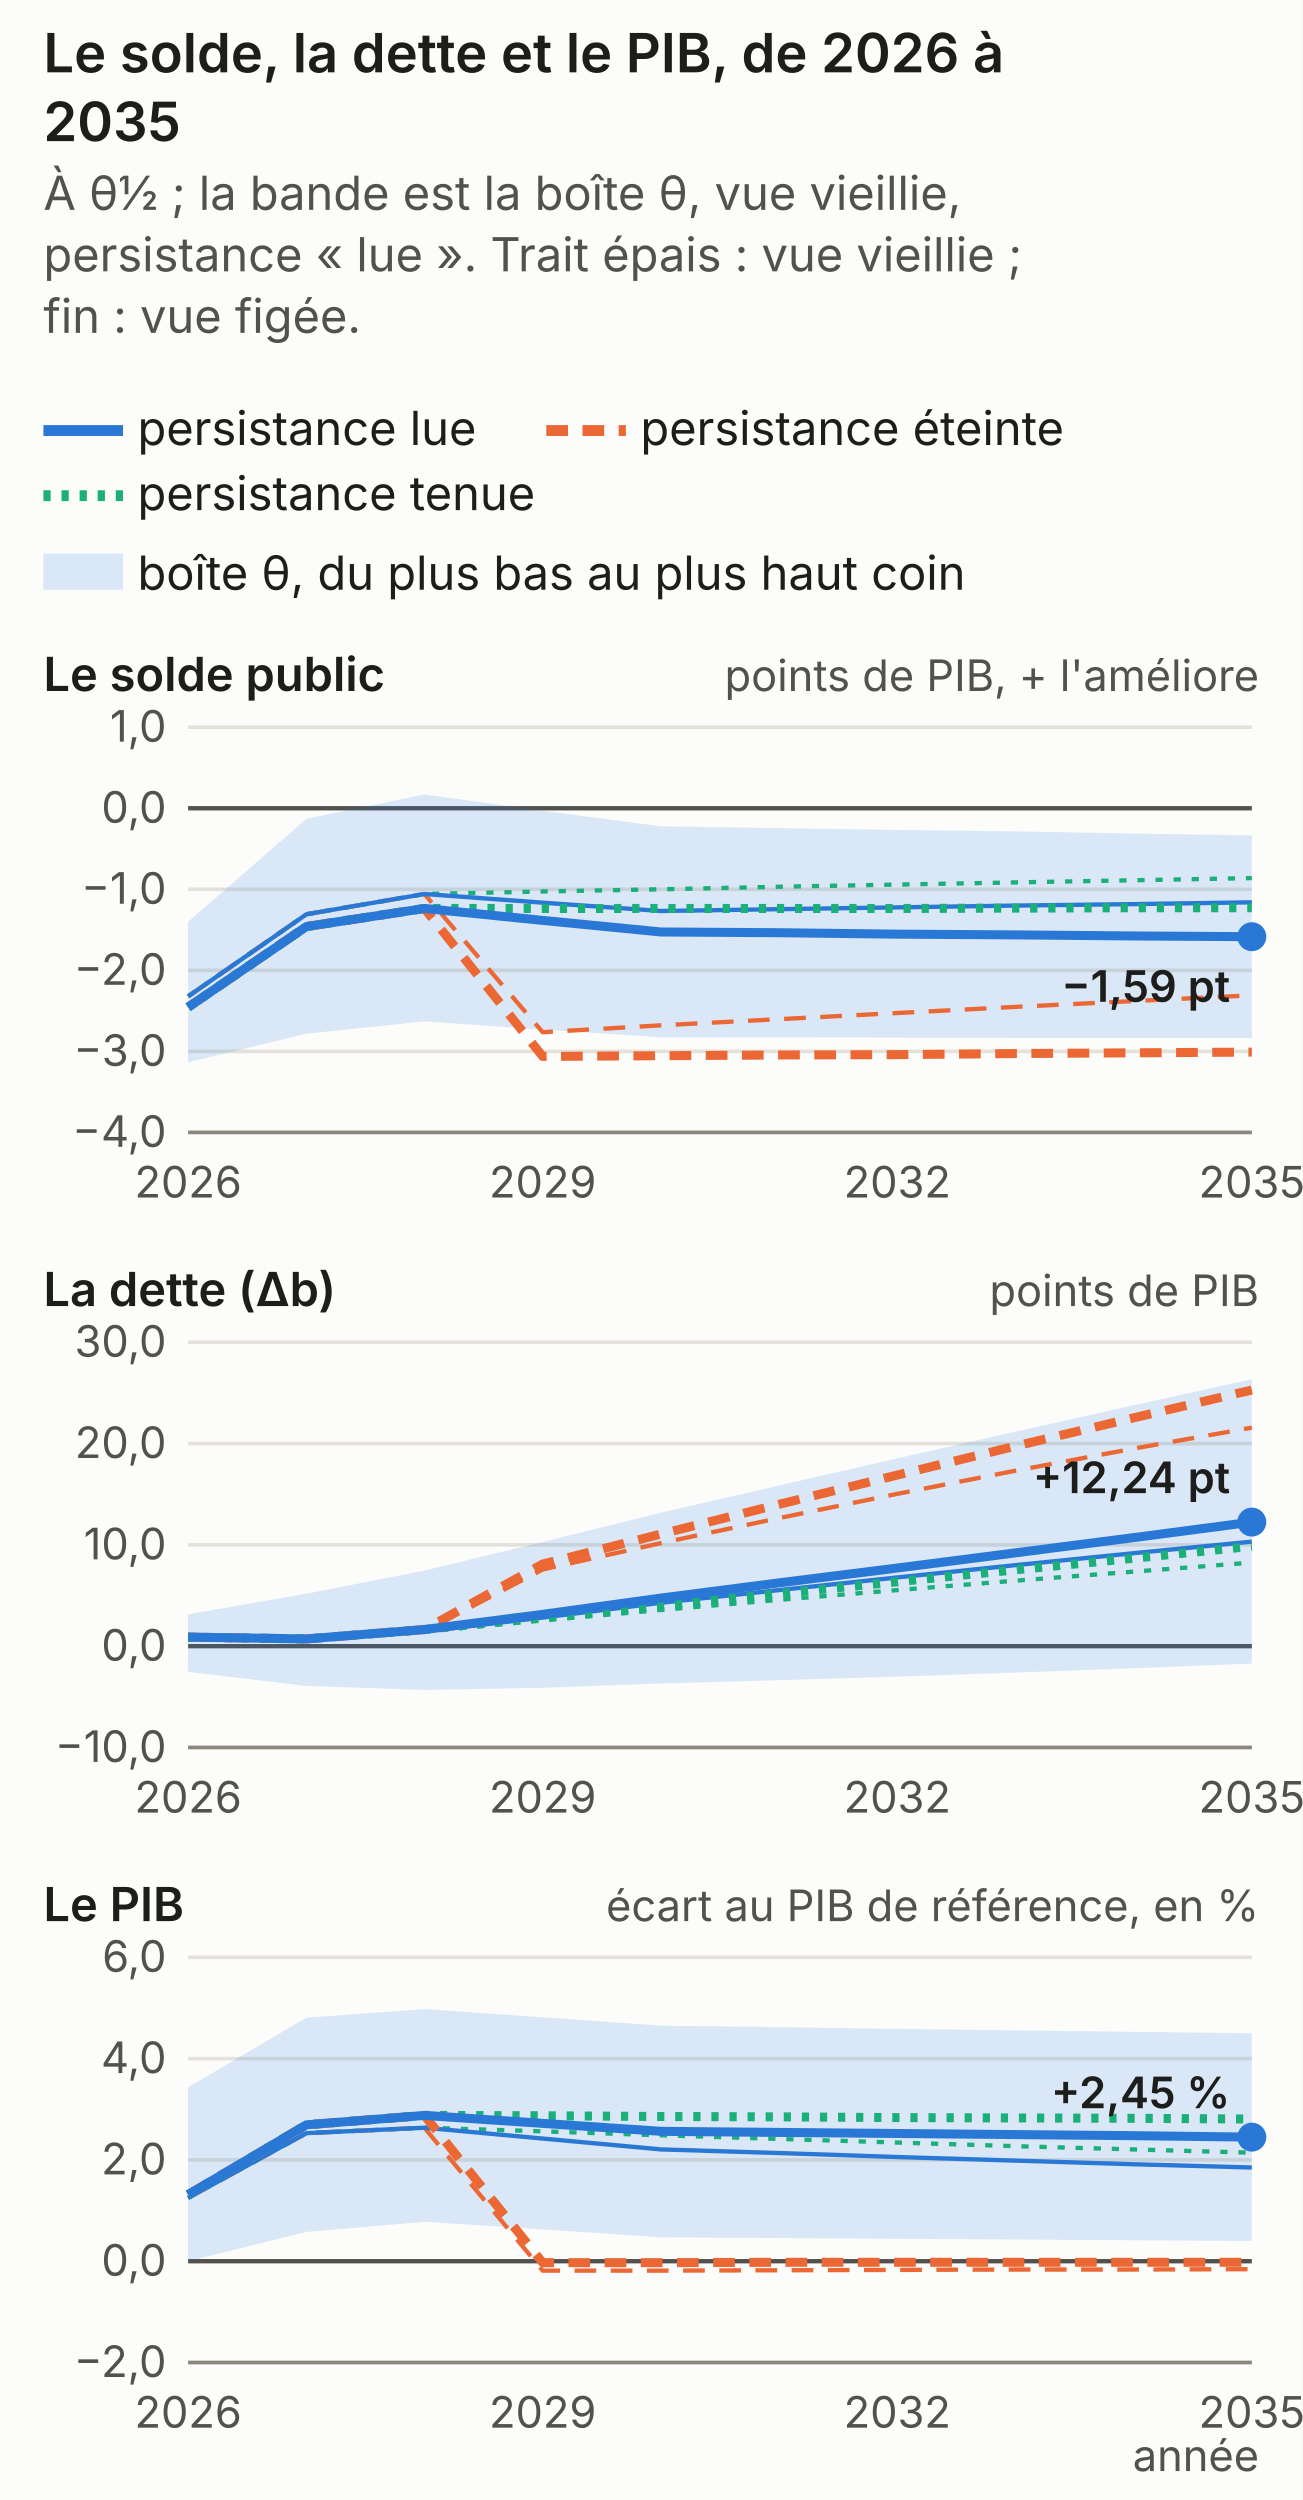
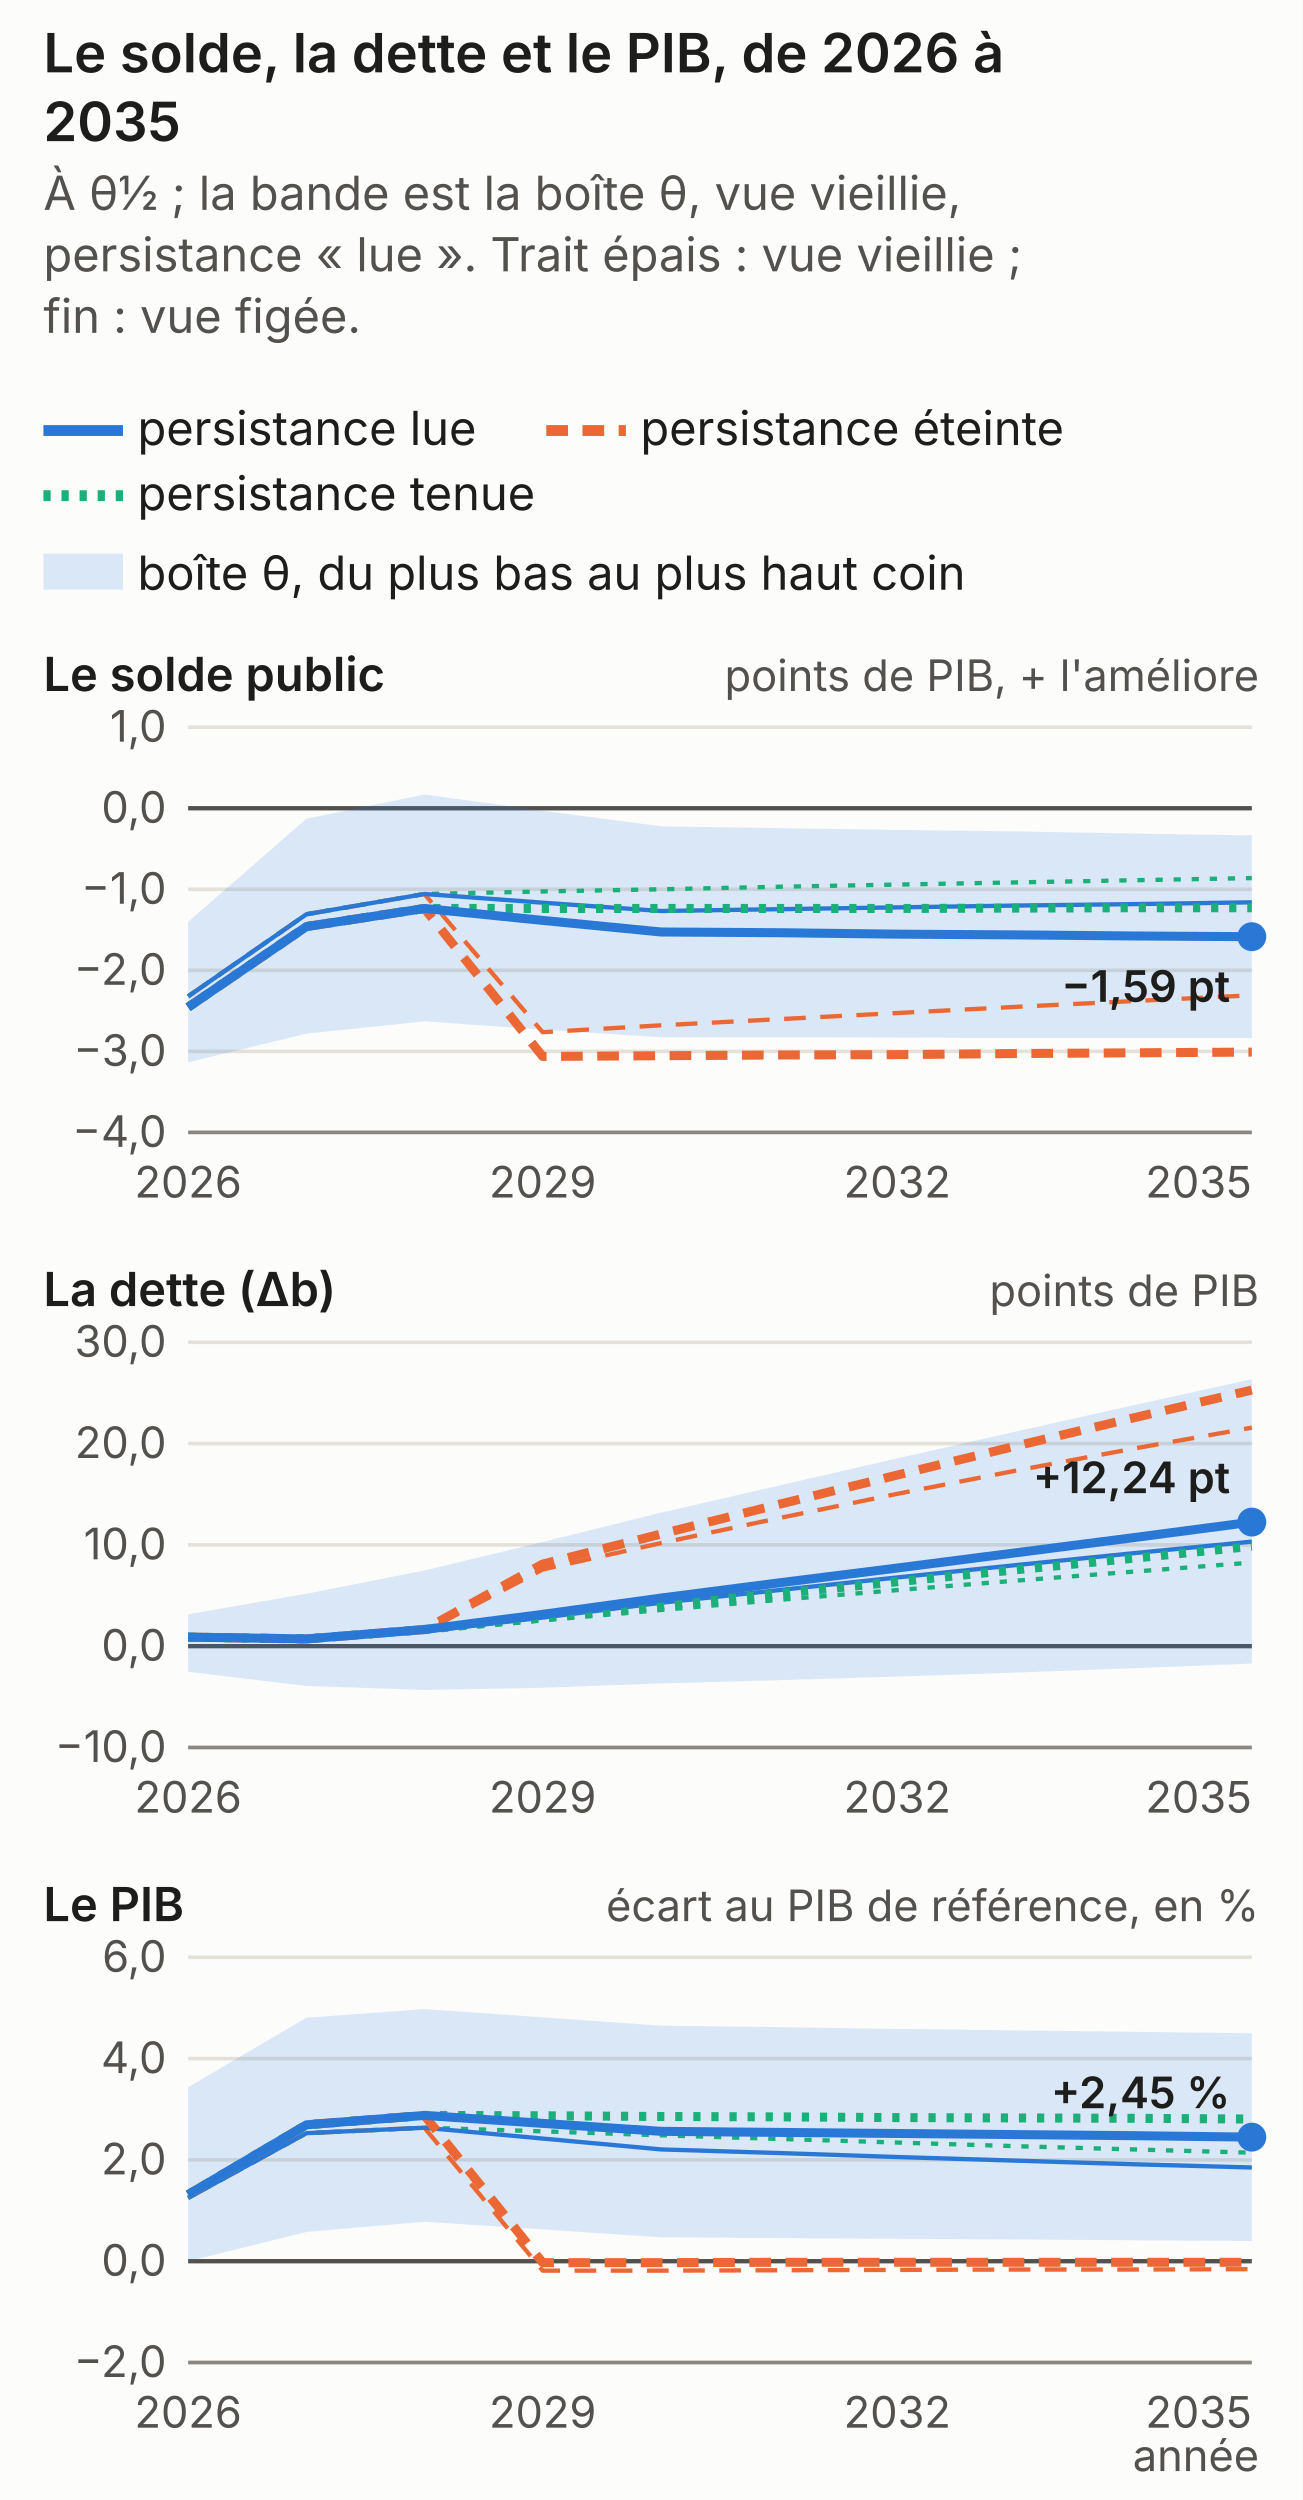
<svg xmlns="http://www.w3.org/2000/svg" viewBox="0 0 360 691" width="360" height="691" role="img" aria-labelledby="pres2027_zemmour_programme-trajectoire-t pres2027_zemmour_programme-trajectoire-d" font-size="13">
  <style>.g-fond{fill:#fcfcfb}.g-encre{fill:#1d1d1b}.g-doux{fill:#52514e}
.g-axe{stroke:#8a877f}.g-grille{stroke:#e4e1da}.g-zero{stroke:#52514e}
.g-s1{stroke:#2a78d6}.g-s2{stroke:#eb6834}.g-s3{stroke:#1baf7a}.g-s4{stroke:#6250d6}
.g-f1{fill:#2a78d6}.g-f2{fill:#eb6834}.g-f3{fill:#1baf7a}.g-f4{fill:#6250d6}
.g-bande{fill:#2a78d6;fill-opacity:.16}.g-plus{fill:#2a78d6}.g-moins{fill:#e34948}
.g-total{fill:#52514e}.g-lien{stroke:#8a877f}.g-sur{fill:#ffffff}
@media (prefers-color-scheme: dark){
.g-fond{fill:#1a1a19}.g-encre{fill:#ece9e2}.g-doux{fill:#c3c2b7}
.g-axe{stroke:#8f8b80}.g-grille{stroke:#33322f}.g-zero{stroke:#c3c2b7}
.g-s1{stroke:#3987e5}.g-s2{stroke:#d95926}.g-s3{stroke:#199e70}.g-s4{stroke:#9085e9}
.g-f1{fill:#3987e5}.g-f2{fill:#d95926}.g-f3{fill:#199e70}.g-f4{fill:#9085e9}
.g-bande{fill:#3987e5;fill-opacity:.24}.g-plus{fill:#3987e5}.g-moins{fill:#e66767}
- .g-total{fill:#c3c2b7}.g-lien{stroke:#8f8b80}}
+ .g-total{fill:#6b6862}.g-lien{stroke:#8f8b80}}
text{font-family:system-ui,-apple-system,"Segoe UI",sans-serif}</style>
  <rect class="g-fond" fill="#fcfcfb" x="0" y="0" width="360" height="691" />
  <text class="g-encre" fill="#1d1d1b" x="12" y="20" text-anchor="start" font-size="15" font-weight="600">Le solde, la dette et le PIB, de 2026 à</text>
  <text class="g-encre" fill="#1d1d1b" x="12" y="39" text-anchor="start" font-size="15" font-weight="600">2035</text>
  <text class="g-doux" fill="#52514e" x="12" y="58" text-anchor="start">À θ½ ; la bande est la boîte θ, vue vieillie,</text>
  <text class="g-doux" fill="#52514e" x="12" y="75" text-anchor="start">persistance « lue ». Trait épais : vue vieillie ;</text>
  <text class="g-doux" fill="#52514e" x="12" y="92" text-anchor="start">fin : vue figée.</text>
  <line class="g-s1" stroke="#2a78d6" stroke-width="3" x1="12" y1="119" x2="34" y2="119" />
  <text class="g-encre" fill="#1d1d1b" x="38" y="123" text-anchor="start">persistance lue</text>
  <line class="g-s2" stroke="#eb6834" stroke-width="3" stroke-dasharray="6 4" x1="151" y1="119" x2="173" y2="119" />
  <text class="g-encre" fill="#1d1d1b" x="177" y="123" text-anchor="start">persistance éteinte</text>
  <line class="g-s3" stroke="#1baf7a" stroke-width="3" stroke-dasharray="2 3" x1="12" y1="137" x2="34" y2="137" />
  <text class="g-encre" fill="#1d1d1b" x="38" y="141" text-anchor="start">persistance tenue</text>
  <rect class="g-bande" fill="#2a78d6" fill-opacity=".16" x="12" y="153" width="22" height="10" />
  <text class="g-encre" fill="#1d1d1b" x="38" y="163" text-anchor="start">boîte θ, du plus bas au plus haut coin</text>
  <text class="g-encre" fill="#1d1d1b" x="12" y="191" text-anchor="start" font-weight="600">Le solde public</text>
  <text class="g-doux" fill="#52514e" x="348" y="191" text-anchor="end" font-size="12">points de PIB, + l'améliore</text>
  <line class="g-grille" stroke="#e4e1da" stroke-width="1" x1="52" y1="313" x2="346" y2="313" />
  <text class="g-doux" fill="#52514e" x="46" y="317" text-anchor="end" font-size="12">−4,0</text>
  <line class="g-grille" stroke="#e4e1da" stroke-width="1" x1="52" y1="290.6" x2="346" y2="290.6" />
  <text class="g-doux" fill="#52514e" x="46" y="294.6" text-anchor="end" font-size="12">−3,0</text>
  <line class="g-grille" stroke="#e4e1da" stroke-width="1" x1="52" y1="268.2" x2="346" y2="268.2" />
  <text class="g-doux" fill="#52514e" x="46" y="272.2" text-anchor="end" font-size="12">−2,0</text>
  <line class="g-grille" stroke="#e4e1da" stroke-width="1" x1="52" y1="245.8" x2="346" y2="245.8" />
  <text class="g-doux" fill="#52514e" x="46" y="249.8" text-anchor="end" font-size="12">−1,0</text>
  <line class="g-grille" stroke="#e4e1da" stroke-width="1" x1="52" y1="223.4" x2="346" y2="223.4" />
  <text class="g-doux" fill="#52514e" x="46" y="227.4" text-anchor="end" font-size="12">0,0</text>
  <line class="g-grille" stroke="#e4e1da" stroke-width="1" x1="52" y1="201" x2="346" y2="201" />
  <text class="g-doux" fill="#52514e" x="46" y="205" text-anchor="end" font-size="12">1,0</text>
  <line class="g-zero" stroke="#52514e" stroke-width="1.2" x1="52" y1="223.4" x2="346" y2="223.4" />
  <polygon class="g-bande" fill="#2a78d6" fill-opacity=".16" points="52,254.8 84.7,226.3 117.3,219.6 150,224.1 182.7,228.4 215.3,228.9 248,229.4 280.7,229.8 313.3,230.4 346,230.9 346,286.9 313.3,286.9 280.7,286.9 248,286.8 215.3,286.7 182.7,286.7 150,284.6 117.3,282.3 84.7,285.7 52,293.6" />
  <polyline class="g-s2" stroke="#eb6834" fill="none" stroke-width="1.2" stroke-dasharray="6 4" stroke-linejoin="round" points="52,275.4 84.7,252.7 117.3,247.1 150,285.3 182.7,283.4 215.3,281.7 248,280 280.7,278.3 313.3,276.7 346,275.1" />
  <polyline class="g-s3" stroke="#1baf7a" fill="none" stroke-width="1.2" stroke-dasharray="2 3" stroke-linejoin="round" points="52,275.4 84.7,252.7 117.3,247.1 150,246.4 182.7,245.8 215.3,245.1 248,244.5 280.7,243.9 313.3,243.3 346,242.7" />
  <polyline class="g-s1" stroke="#2a78d6" fill="none" stroke-width="1.2" stroke-linejoin="round" points="52,275.4 84.7,252.7 117.3,247.1 150,249.5 182.7,251.8 215.3,251.3 248,250.8 280.7,250.3 313.3,249.9 346,249.4" />
  <polyline class="g-s2" stroke="#eb6834" fill="none" stroke-width="2.5" stroke-dasharray="6 4" stroke-linejoin="round" points="52,278.4 84.7,256.1 117.3,251.1 150,292 182.7,291.8 215.3,291.6 248,291.5 280.7,291.2 313.3,291 346,290.8" />
  <polyline class="g-s3" stroke="#1baf7a" fill="none" stroke-width="2.5" stroke-dasharray="2 3" stroke-linejoin="round" points="52,278.4 84.7,256.1 117.3,251.1 150,251.1 182.7,251.1 215.3,251.1 248,251.1 280.7,251 313.3,250.9 346,250.9" />
  <polyline class="g-s1" stroke="#2a78d6" fill="none" stroke-width="2.5" stroke-linejoin="round" points="52,278.4 84.7,256.1 117.3,251.1 150,254.4 182.7,257.6 215.3,257.8 248,258.2 280.7,258.4 313.3,258.7 346,258.9" />
  <circle class="g-f1" fill="#2a78d6" cx="346" cy="258.9" r="4" />
  <text class="g-encre" fill="#1d1d1b" x="340" y="276.9" text-anchor="end" font-size="12" font-weight="600">−1,59 pt</text>
  <line class="g-axe" stroke="#8a877f" stroke-width="1" x1="52" y1="313" x2="346" y2="313" />
  <text class="g-doux" fill="#52514e" x="52" y="331" text-anchor="middle" font-size="12">2026</text>
  <text class="g-doux" fill="#52514e" x="150" y="331" text-anchor="middle" font-size="12">2029</text>
  <text class="g-doux" fill="#52514e" x="248" y="331" text-anchor="middle" font-size="12">2032</text>
-   <text class="g-doux" fill="#52514e" x="346" y="331" text-anchor="middle" font-size="12">2035</text>
+   <text class="g-doux" fill="#52514e" x="346" y="331" text-anchor="end" font-size="12">2035</text>
  <text class="g-encre" fill="#1d1d1b" x="12" y="361" text-anchor="start" font-weight="600">La dette (Δb)</text>
  <text class="g-doux" fill="#52514e" x="348" y="361" text-anchor="end" font-size="12">points de PIB</text>
  <line class="g-grille" stroke="#e4e1da" stroke-width="1" x1="52" y1="483" x2="346" y2="483" />
  <text class="g-doux" fill="#52514e" x="46" y="487" text-anchor="end" font-size="12">−10,0</text>
  <line class="g-grille" stroke="#e4e1da" stroke-width="1" x1="52" y1="455" x2="346" y2="455" />
  <text class="g-doux" fill="#52514e" x="46" y="459" text-anchor="end" font-size="12">0,0</text>
  <line class="g-grille" stroke="#e4e1da" stroke-width="1" x1="52" y1="427" x2="346" y2="427" />
  <text class="g-doux" fill="#52514e" x="46" y="431" text-anchor="end" font-size="12">10,0</text>
  <line class="g-grille" stroke="#e4e1da" stroke-width="1" x1="52" y1="399" x2="346" y2="399" />
  <text class="g-doux" fill="#52514e" x="46" y="403" text-anchor="end" font-size="12">20,0</text>
  <line class="g-grille" stroke="#e4e1da" stroke-width="1" x1="52" y1="371" x2="346" y2="371" />
  <text class="g-doux" fill="#52514e" x="46" y="375" text-anchor="end" font-size="12">30,0</text>
  <line class="g-zero" stroke="#52514e" stroke-width="1.2" x1="52" y1="455" x2="346" y2="455" />
  <polygon class="g-bande" fill="#2a78d6" fill-opacity=".16" points="52,446.2 84.7,440.5 117.3,434.1 150,426.2 182.7,418.1 215.3,410.6 248,403.1 280.7,395.7 313.3,388.4 346,381.2 346,459.8 313.3,461.1 280.7,462.3 248,463.4 215.3,464.4 182.7,465.3 150,466.5 117.3,467.1 84.7,466 52,462.1" />
  <polyline class="g-s2" stroke="#eb6834" fill="none" stroke-width="1.2" stroke-dasharray="6 4" stroke-linejoin="round" points="52,452.6 84.7,453.3 117.3,450.9 150,433.8 182.7,426.5 215.3,419.6 248,412.9 280.7,406.5 313.3,400.4 346,394.6" />
  <polyline class="g-s3" stroke="#1baf7a" fill="none" stroke-width="1.2" stroke-dasharray="2 3" stroke-linejoin="round" points="52,452.6 84.7,453.3 117.3,450.9 150,447.9 182.7,445 215.3,442.2 248,439.5 280.7,436.9 313.3,434.4 346,431.9" />
  <polyline class="g-s1" stroke="#2a78d6" fill="none" stroke-width="1.2" stroke-linejoin="round" points="52,452.6 84.7,453.3 117.3,450.9 150,447.1 182.7,443 215.3,439.5 248,436 280.7,432.6 313.3,429.3 346,426.1" />
  <polyline class="g-s2" stroke="#eb6834" fill="none" stroke-width="2.5" stroke-dasharray="6 4" stroke-linejoin="round" points="52,452.5 84.7,453 117.3,450.4 150,432.3 182.7,424 215.3,415.8 248,407.7 280.7,399.7 313.3,391.9 346,384.2" />
  <polyline class="g-s3" stroke="#1baf7a" fill="none" stroke-width="2.5" stroke-dasharray="2 3" stroke-linejoin="round" points="52,452.5 84.7,453 117.3,450.4 150,447.1 182.7,443.8 215.3,440.5 248,437.2 280.7,433.9 313.3,430.7 346,427.4" />
  <polyline class="g-s1" stroke="#2a78d6" fill="none" stroke-width="2.5" stroke-linejoin="round" points="52,452.5 84.7,453 117.3,450.4 150,446.2 182.7,441.7 215.3,437.5 248,433.4 280.7,429.2 313.3,425 346,420.7" />
  <circle class="g-f1" fill="#2a78d6" cx="346" cy="420.7" r="4" />
  <text class="g-encre" fill="#1d1d1b" x="340" y="412.7" text-anchor="end" font-size="12" font-weight="600">+12,24 pt</text>
  <line class="g-axe" stroke="#8a877f" stroke-width="1" x1="52" y1="483" x2="346" y2="483" />
  <text class="g-doux" fill="#52514e" x="52" y="501" text-anchor="middle" font-size="12">2026</text>
  <text class="g-doux" fill="#52514e" x="150" y="501" text-anchor="middle" font-size="12">2029</text>
  <text class="g-doux" fill="#52514e" x="248" y="501" text-anchor="middle" font-size="12">2032</text>
-   <text class="g-doux" fill="#52514e" x="346" y="501" text-anchor="middle" font-size="12">2035</text>
+   <text class="g-doux" fill="#52514e" x="346" y="501" text-anchor="end" font-size="12">2035</text>
  <text class="g-encre" fill="#1d1d1b" x="12" y="531" text-anchor="start" font-weight="600">Le PIB</text>
  <text class="g-doux" fill="#52514e" x="348" y="531" text-anchor="end" font-size="12">écart au PIB de référence, en %</text>
  <line class="g-grille" stroke="#e4e1da" stroke-width="1" x1="52" y1="653" x2="346" y2="653" />
  <text class="g-doux" fill="#52514e" x="46" y="657" text-anchor="end" font-size="12">−2,0</text>
  <line class="g-grille" stroke="#e4e1da" stroke-width="1" x1="52" y1="625" x2="346" y2="625" />
  <text class="g-doux" fill="#52514e" x="46" y="629" text-anchor="end" font-size="12">0,0</text>
  <line class="g-grille" stroke="#e4e1da" stroke-width="1" x1="52" y1="597" x2="346" y2="597" />
  <text class="g-doux" fill="#52514e" x="46" y="601" text-anchor="end" font-size="12">2,0</text>
  <line class="g-grille" stroke="#e4e1da" stroke-width="1" x1="52" y1="569" x2="346" y2="569" />
  <text class="g-doux" fill="#52514e" x="46" y="573" text-anchor="end" font-size="12">4,0</text>
  <line class="g-grille" stroke="#e4e1da" stroke-width="1" x1="52" y1="541" x2="346" y2="541" />
  <text class="g-doux" fill="#52514e" x="46" y="545" text-anchor="end" font-size="12">6,0</text>
  <line class="g-zero" stroke="#52514e" stroke-width="1.2" x1="52" y1="625" x2="346" y2="625" />
  <polygon class="g-bande" fill="#2a78d6" fill-opacity=".16" points="52,576.9 84.7,557.7 117.3,555.3 150,557.6 182.7,559.9 215.3,560.3 248,560.8 280.7,561.2 313.3,561.6 346,562 346,619.4 313.3,619.2 280.7,619 248,618.8 215.3,618.6 182.7,618.4 150,616.2 117.3,614.1 84.7,616.9 52,625" />
  <polyline class="g-s2" stroke="#eb6834" fill="none" stroke-width="1.2" stroke-dasharray="6 4" stroke-linejoin="round" points="52,607.5 84.7,589.6 117.3,588.1 150,627.6 182.7,627.6 215.3,627.5 248,627.4 280.7,627.3 313.3,627.3 346,627.2" />
  <polyline class="g-s3" stroke="#1baf7a" fill="none" stroke-width="1.2" stroke-dasharray="2 3" stroke-linejoin="round" points="52,607.5 84.7,589.6 117.3,588.1 150,589.1 182.7,590.2 215.3,591.2 248,592.2 280.7,593.2 313.3,594.1 346,595" />
  <polyline class="g-s1" stroke="#2a78d6" fill="none" stroke-width="1.2" stroke-linejoin="round" points="52,607.5 84.7,589.6 117.3,588.1 150,591.1 182.7,594.1 215.3,595.1 248,596.2 280.7,597.2 313.3,598.2 346,599.1" />
  <polyline class="g-s2" stroke="#eb6834" fill="none" stroke-width="2.5" stroke-dasharray="6 4" stroke-linejoin="round" points="52,606.6 84.7,587.3 117.3,584.7 150,625.4 182.7,625.4 215.3,625.3 248,625.3 280.7,625.3 313.3,625.3 346,625.3" />
  <polyline class="g-s3" stroke="#1baf7a" fill="none" stroke-width="2.5" stroke-dasharray="2 3" stroke-linejoin="round" points="52,606.6 84.7,587.3 117.3,584.7 150,584.8 182.7,585 215.3,585.1 248,585.3 280.7,585.4 313.3,585.5 346,585.7" />
  <polyline class="g-s1" stroke="#2a78d6" fill="none" stroke-width="2.5" stroke-linejoin="round" points="52,606.6 84.7,587.3 117.3,584.7 150,586.9 182.7,589.1 215.3,589.4 248,589.7 280.7,590 313.3,590.3 346,590.7" />
  <circle class="g-f1" fill="#2a78d6" cx="346" cy="590.7" r="4" />
  <text class="g-encre" fill="#1d1d1b" x="340" y="582.7" text-anchor="end" font-size="12" font-weight="600">+2,45 %</text>
  <line class="g-axe" stroke="#8a877f" stroke-width="1" x1="52" y1="653" x2="346" y2="653" />
  <text class="g-doux" fill="#52514e" x="52" y="671" text-anchor="middle" font-size="12">2026</text>
  <text class="g-doux" fill="#52514e" x="150" y="671" text-anchor="middle" font-size="12">2029</text>
  <text class="g-doux" fill="#52514e" x="248" y="671" text-anchor="middle" font-size="12">2032</text>
-   <text class="g-doux" fill="#52514e" x="346" y="671" text-anchor="middle" font-size="12">2035</text>
+   <text class="g-doux" fill="#52514e" x="346" y="671" text-anchor="end" font-size="12">2035</text>
  <text class="g-doux" fill="#52514e" x="348" y="683" text-anchor="end" font-size="12">année</text>
</svg>
